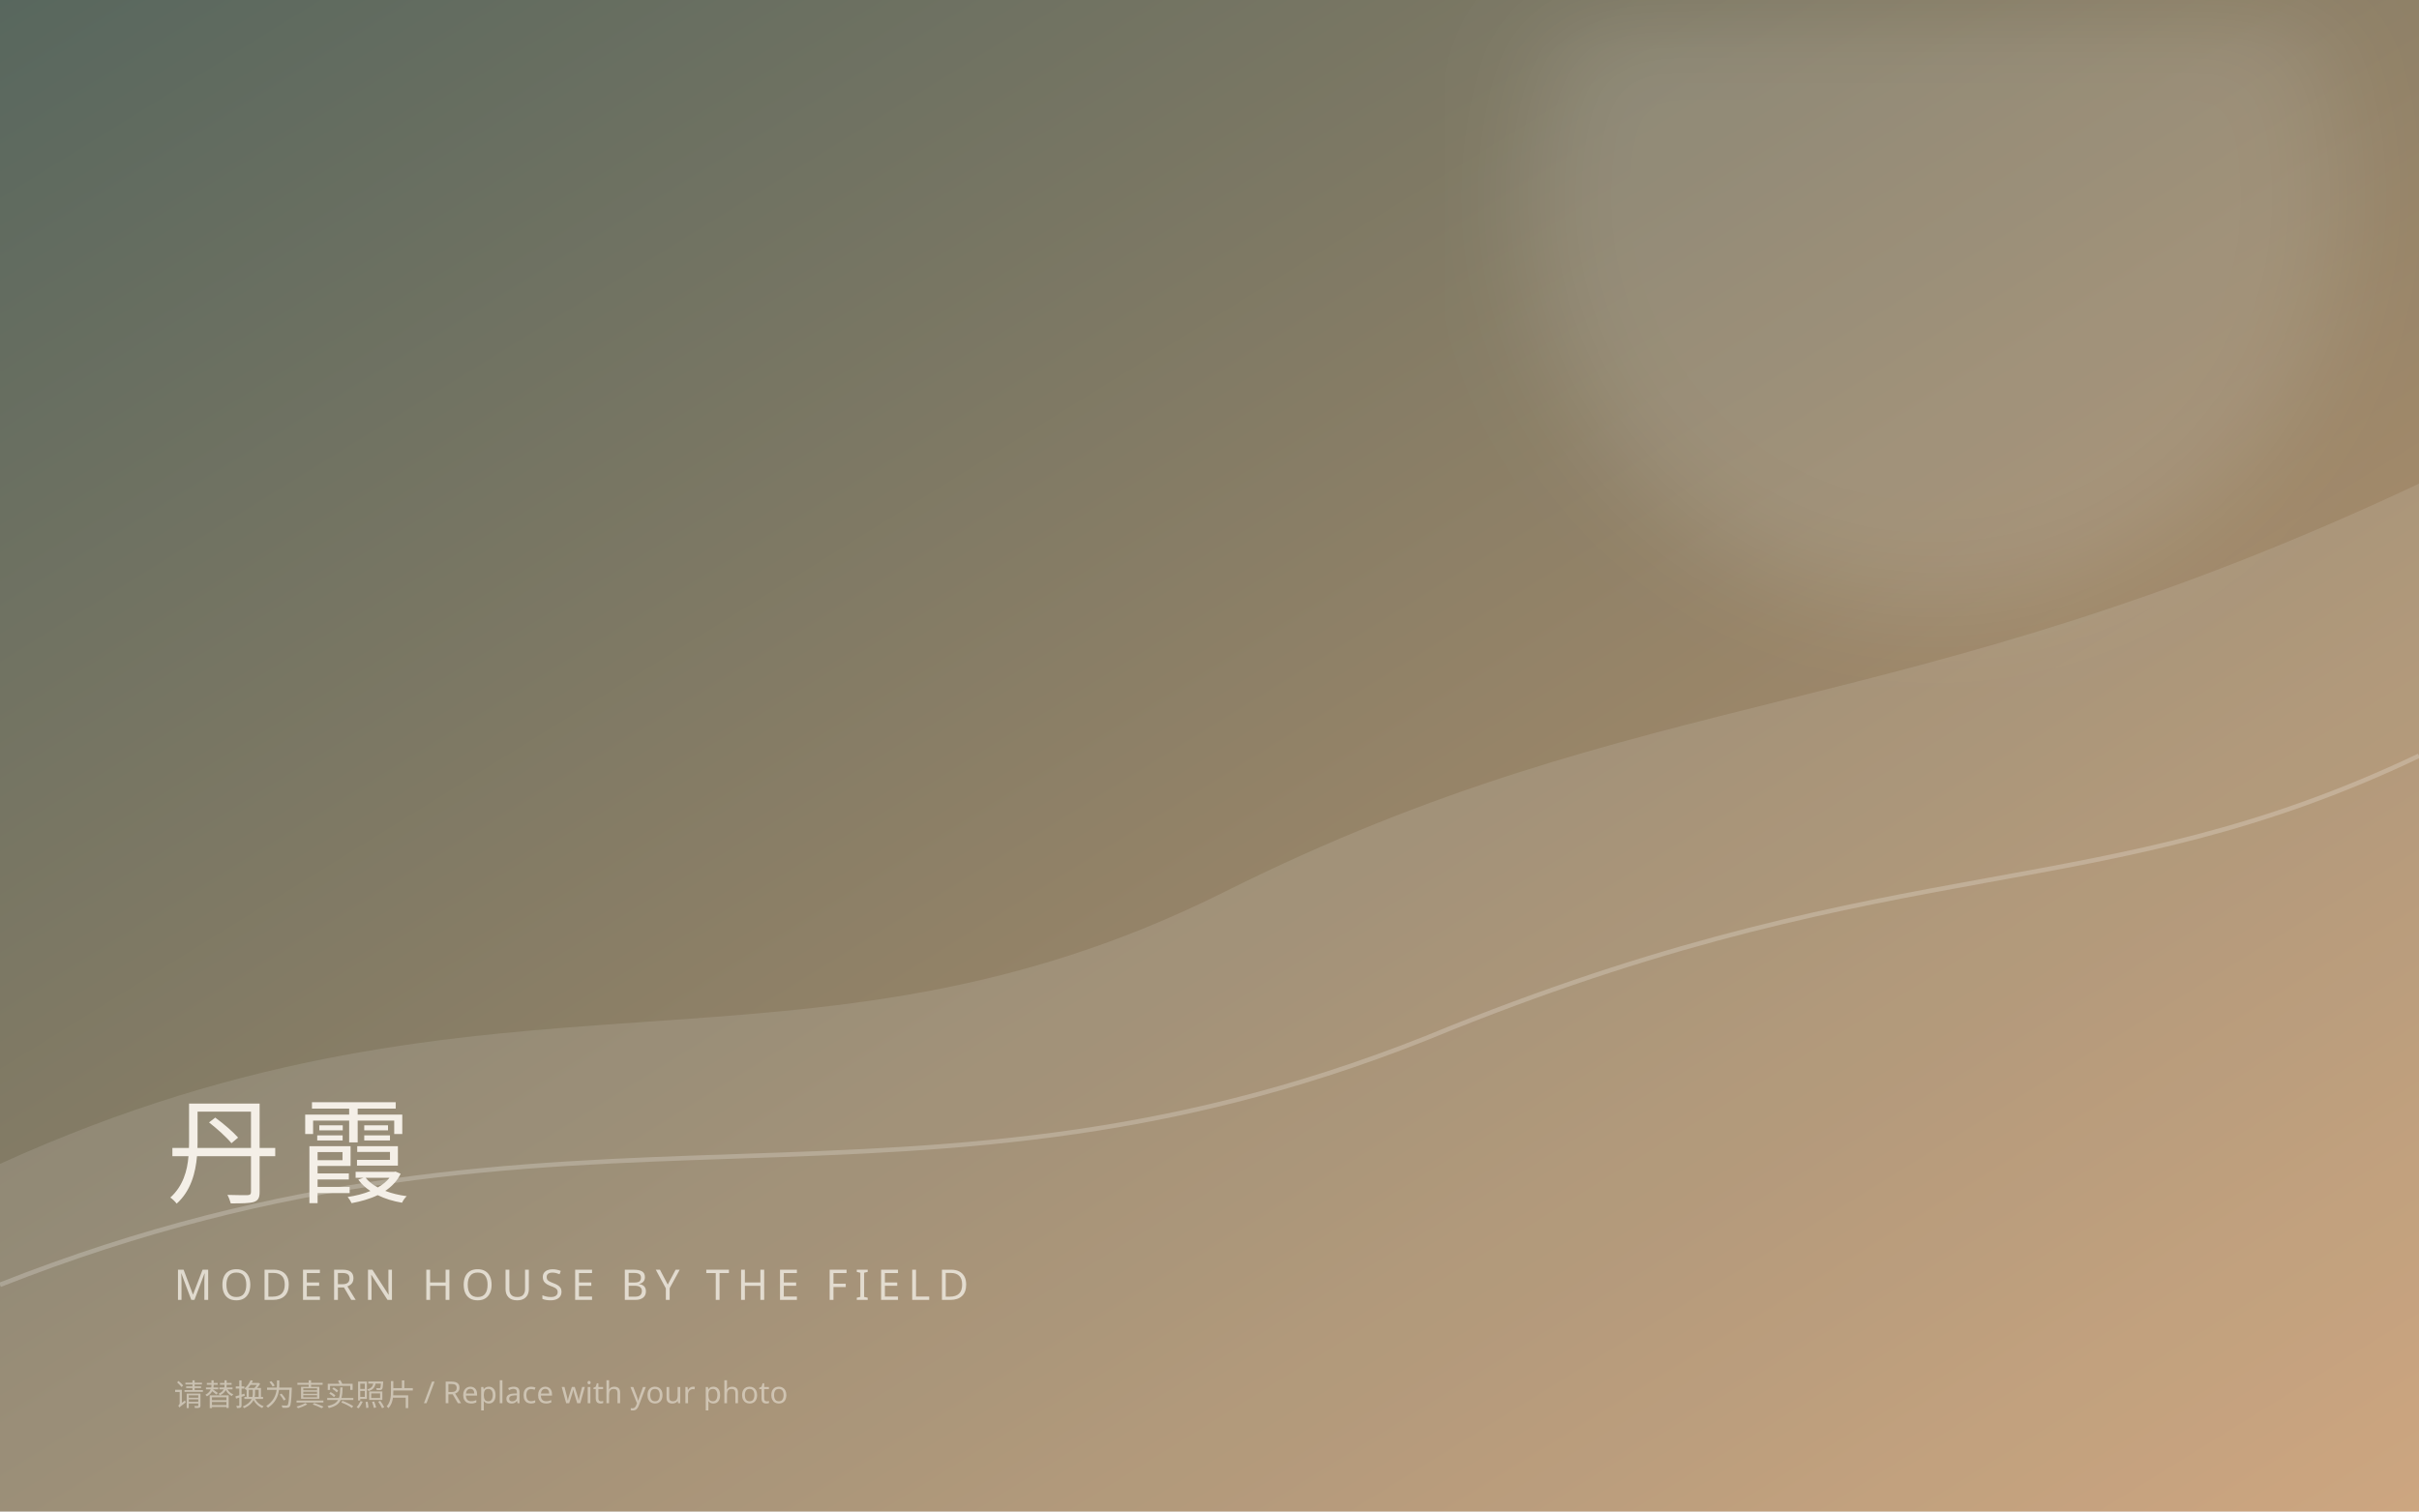
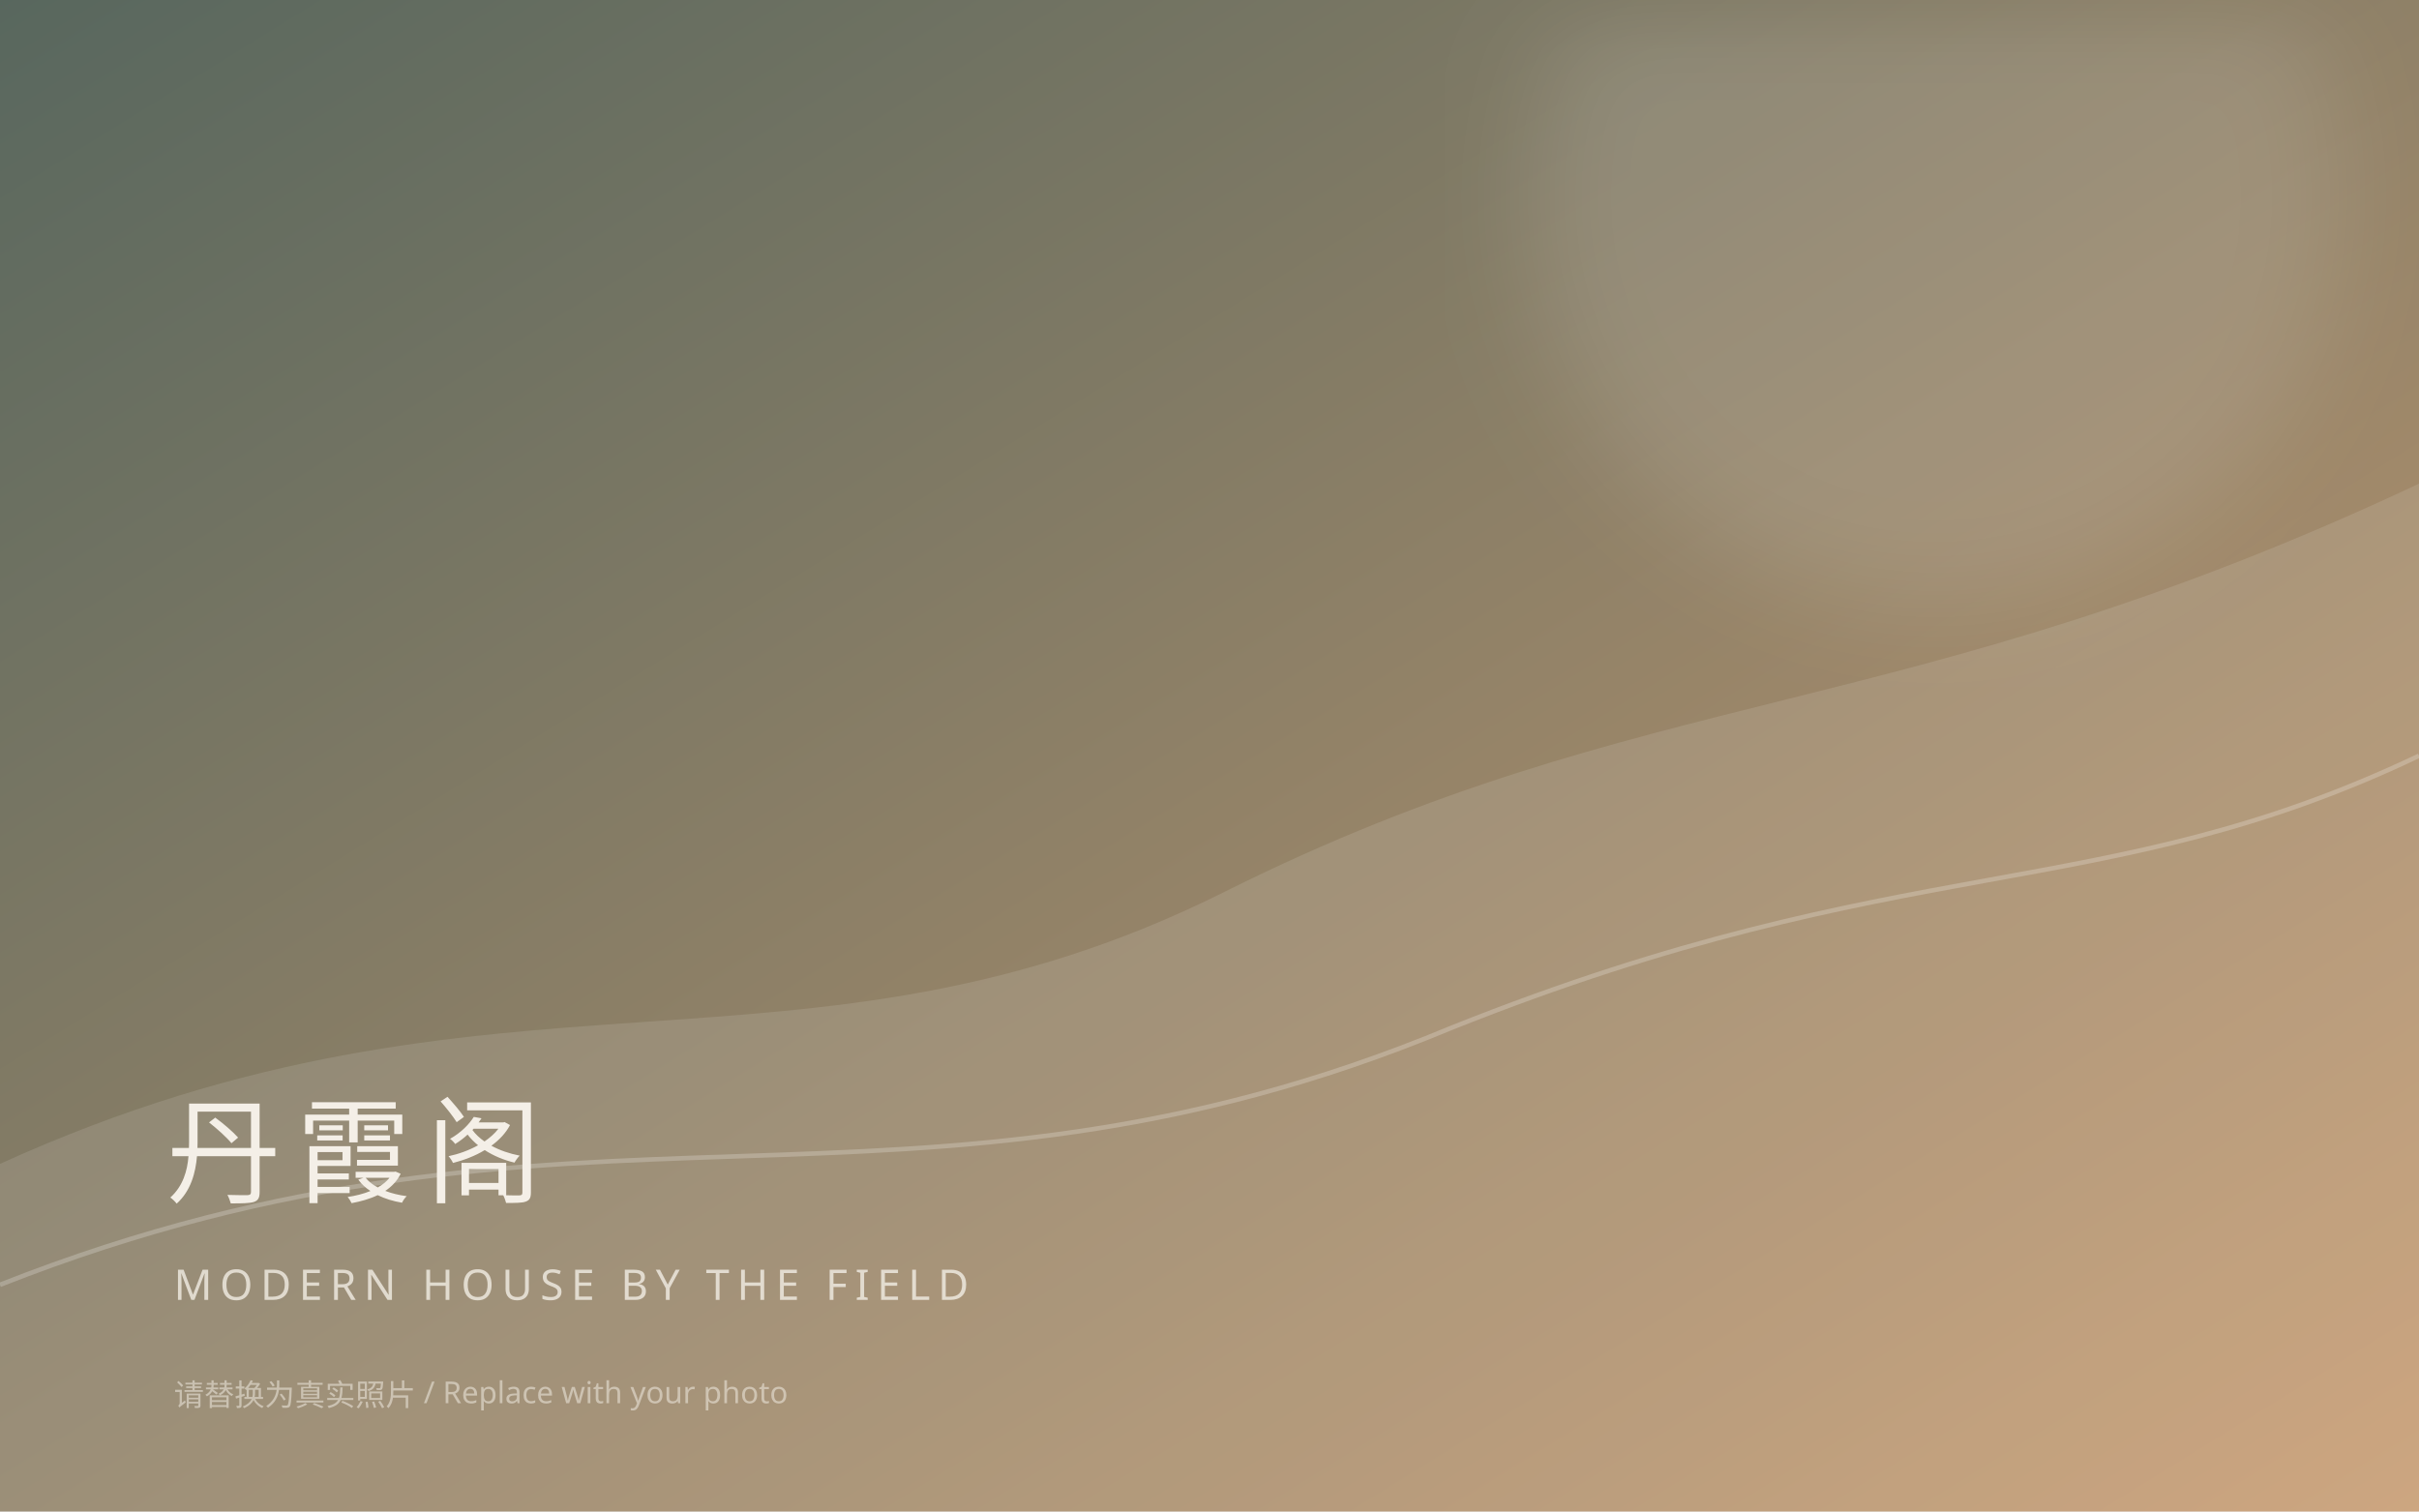
<svg xmlns="http://www.w3.org/2000/svg" viewBox="0 0 1600 1000">
  <defs>
    <linearGradient id="g" x1="0" y1="0" x2="1" y2="1">
      <stop offset="0" stop-color="#58675e" />
      <stop offset="1" stop-color="#c79b70" />
    </linearGradient>
    <filter id="blur">
      <feGaussianBlur stdDeviation="34" />
    </filter>
  </defs>
  <rect width="1600" height="1000" fill="url(#g)" />
  <circle cx="1280" cy="130" r="270" fill="#fff" opacity=".12" filter="url(#blur)" />
  <path d="M0 770 C330 620 530 730 810 590 C1090 450 1260 480 1600 320 L1600 1000 L0 1000 Z" fill="#fff" opacity=".11" />
  <path d="M0 850 C380 700 600 830 960 680 C1260 560 1390 600 1600 500" fill="none" stroke="#fff" stroke-width="3" opacity=".22" />
-   <text x="110" y="790" fill="#f4efe7" font-size="76" font-family="serif" letter-spacing="10">丹霞</text>
+   <text x="110" y="790" fill="#f4efe7" font-size="76" font-family="serif" letter-spacing="10">丹霞阁</text>
  <text x="115" y="860" fill="#f4efe7" opacity=".78" font-size="28" font-family="sans-serif" letter-spacing="5">MODERN HOUSE BY THE FIELD</text>
  <text x="115" y="930" fill="#f4efe7" opacity=".52" font-size="20" font-family="sans-serif">请替换为真实照片 / Replace with your photo</text>
</svg>
